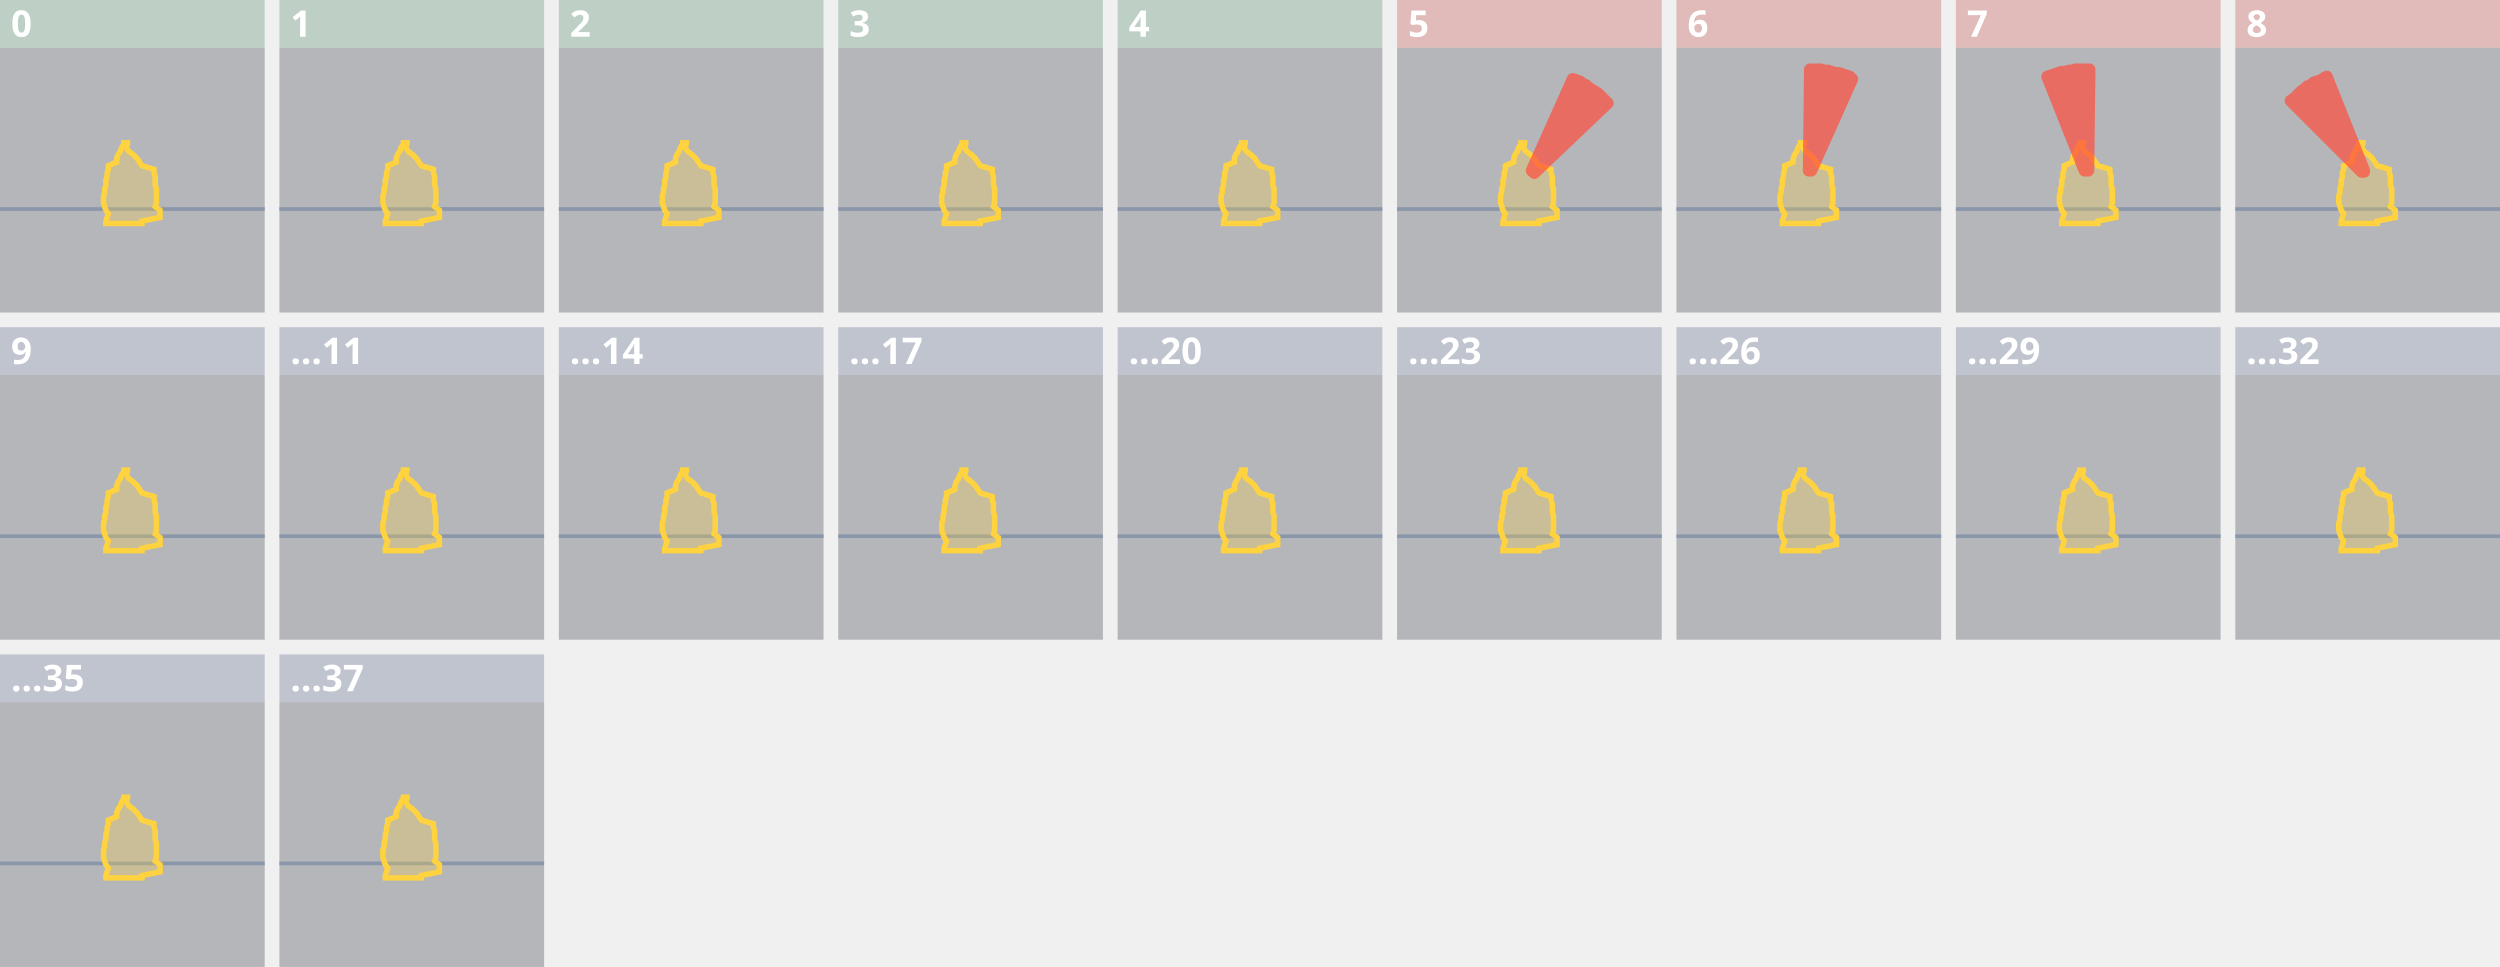
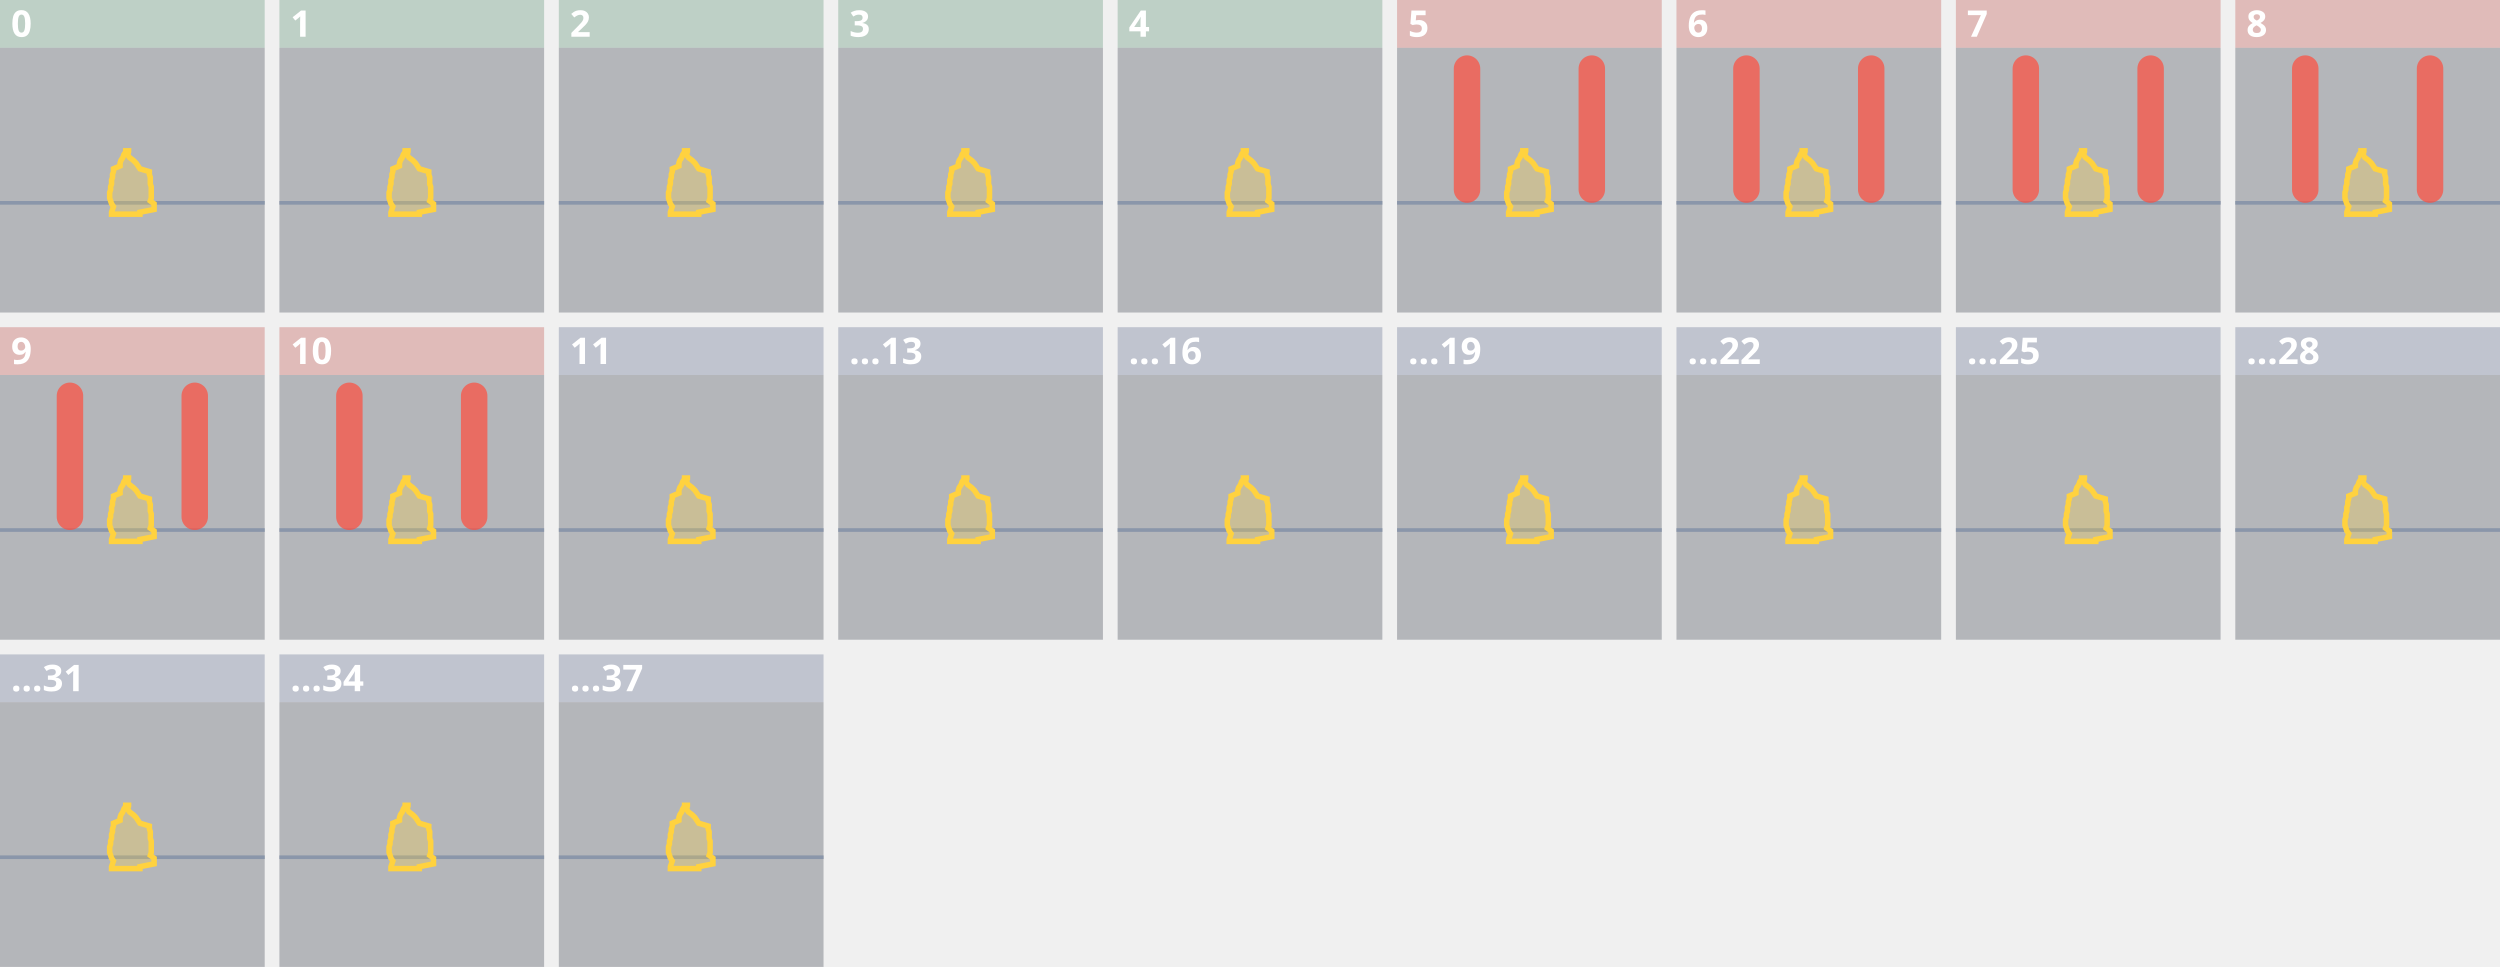
<svg xmlns="http://www.w3.org/2000/svg" viewBox="0 0 680 263" width="680" height="263">
-   <style>text{font:bold 10px sans-serif;fill:#ffffff}.k{fill:#1b2230}.g{stroke:#8a96aa;stroke-width:3.06}use{stroke-width:4.58;fill-opacity:.28}.u{stroke:#ffd23f;fill:#ffd23f}.v{stroke:#4ade80;fill:#4ade80;fill-opacity:.6}.a{stroke:#e879f9;fill:#e879f9}.o{stroke:#22d3ee;fill:#22d3ee;fill-opacity:.5}.H{color:#ff4d3d;fill:#ff4d3d;opacity:.7}.G{color:#3b9cff;fill:#3b9cff;opacity:.75}.S{color:#ffa630;fill:#ffa630;opacity:.75}.T{color:#ffa630;fill:none;stroke:#ffa630;stroke-width:6.11;stroke-dasharray:12.2}.P{color:#c49bff;fill:none;stroke:#c49bff;stroke-width:3.06;stroke-dasharray:9.2}</style>
+   <style>text{font:bold 10px sans-serif;fill:#ffffff}.k{fill:#1b2230}.g{stroke:#8a96aa;stroke-width:3.89}use{stroke-width:5.83;fill-opacity:.28}.u{stroke:#ffd23f;fill:#ffd23f}.v{stroke:#4ade80;fill:#4ade80;fill-opacity:.6}.a{stroke:#e879f9;fill:#e879f9}.o{stroke:#22d3ee;fill:#22d3ee;fill-opacity:.5}.H{color:#ff4d3d;fill:#ff4d3d;opacity:.7}.G{color:#3b9cff;fill:#3b9cff;opacity:.75}.S{color:#ffa630;fill:#ffa630;opacity:.75}.T{color:#ffa630;fill:none;stroke:#ffa630;stroke-width:7.78;stroke-dasharray:15.6}.P{color:#c49bff;fill:none;stroke:#c49bff;stroke-width:3.89;stroke-dasharray:11.7}</style>
  <defs>
    <path id="b0" d="M-7 -31L-4 -31L-4 -30L-5 -27L-3 -24L1 -21L4 -18L6 -15L8 -12L18 -9L18 -6L19 -3L19 0L19 4L20 7L20 10L20 13L20 16L20 19L19 22L23 25L23 28L23 31L8 34L8 36L-22 36L-22 34L-21 31L-20 28L-22 25L-23 22L-24 19L-24 16L-24 13L-23 10L-23 7L-22 4L-22 0L-21 -3L-21 -6L-20 -9L-20 -12L-13 -15L-13 -18L-12 -21L-10 -24L-9 -27L-7 -30Z" />
-     <rect id="K" x="-110" y="-110" width="220" height="220" class="k" />
+     <rect id="K" x="-140" y="-140" width="280" height="280" class="k" />
    <rect id="Ls" width="72" height="13" fill="#3f7d5a" />
    <rect id="La" width="72" height="13" fill="#b8332b" />
    <rect id="Le" width="72" height="13" fill="#46557a" />
  </defs>
  <use href="#Ls" x="0" y="0" />
  <text x="3" y="10">0</text>
-   <svg x="0" y="13" width="72" height="72" viewBox="-110 -110 220 220">
+   <svg x="0" y="13" width="72" height="72" viewBox="-140 -140 280 280">
    <use href="#K" />
-     <line x1="-110" y1="24" x2="110" y2="24" class="g" />
+     <line x1="-140" y1="24" x2="140" y2="24" class="g" />
    <use href="#b0" class="u" />
  </svg>
  <use href="#Ls" x="76" y="0" />
  <text x="79" y="10">1</text>
-   <svg x="76" y="13" width="72" height="72" viewBox="-110 -110 220 220">
+   <svg x="76" y="13" width="72" height="72" viewBox="-140 -140 280 280">
    <use href="#K" />
-     <line x1="-110" y1="24" x2="110" y2="24" class="g" />
+     <line x1="-140" y1="24" x2="140" y2="24" class="g" />
    <use href="#b0" class="u" />
  </svg>
  <use href="#Ls" x="152" y="0" />
  <text x="155" y="10">2</text>
-   <svg x="152" y="13" width="72" height="72" viewBox="-110 -110 220 220">
+   <svg x="152" y="13" width="72" height="72" viewBox="-140 -140 280 280">
    <use href="#K" />
-     <line x1="-110" y1="24" x2="110" y2="24" class="g" />
+     <line x1="-140" y1="24" x2="140" y2="24" class="g" />
    <use href="#b0" class="u" />
  </svg>
  <use href="#Ls" x="228" y="0" />
  <text x="231" y="10">3</text>
-   <svg x="228" y="13" width="72" height="72" viewBox="-110 -110 220 220">
+   <svg x="228" y="13" width="72" height="72" viewBox="-140 -140 280 280">
    <use href="#K" />
-     <line x1="-110" y1="24" x2="110" y2="24" class="g" />
+     <line x1="-140" y1="24" x2="140" y2="24" class="g" />
    <use href="#b0" class="u" />
  </svg>
  <use href="#Ls" x="304" y="0" />
  <text x="307" y="10">4</text>
-   <svg x="304" y="13" width="72" height="72" viewBox="-110 -110 220 220">
+   <svg x="304" y="13" width="72" height="72" viewBox="-140 -140 280 280">
    <use href="#K" />
-     <line x1="-110" y1="24" x2="110" y2="24" class="g" />
+     <line x1="-140" y1="24" x2="140" y2="24" class="g" />
    <use href="#b0" class="u" />
  </svg>
  <use href="#La" x="380" y="0" />
  <text x="383" y="10">5</text>
-   <svg x="380" y="13" width="72" height="72" viewBox="-110 -110 220 220">
+   <svg x="380" y="13" width="72" height="72" viewBox="-140 -140 280 280">
    <use href="#K" />
-     <line x1="-110" y1="24" x2="110" y2="24" class="g" />
+     <line x1="-140" y1="24" x2="140" y2="24" class="g" />
    <use href="#b0" class="u" />
    <g class="H">
-       <path d="M36 -84L39 -83L42 -82L44 -80L47 -79L49 -77L52 -75L54 -74L57 -72L59 -70L61 -68L63 -66L65 -64L4 -6L4 -6L4 -7L4 -7L3 -7L3 -7L3 -7L3 -7L3 -7L3 -7L2 -8L2 -8L2 -8Z" stroke="currentColor" stroke-width="10" stroke-linejoin="round" />
+       <line x1="66" y1="10" x2="66" y2="-118" stroke="currentColor" stroke-width="28" stroke-linecap="round" />
+       <line x1="-66" y1="10" x2="-66" y2="-118" stroke="currentColor" stroke-width="28" stroke-linecap="round" />
    </g>
  </svg>
  <use href="#La" x="456" y="0" />
  <text x="459" y="10">6</text>
-   <svg x="456" y="13" width="72" height="72" viewBox="-110 -110 220 220">
+   <svg x="456" y="13" width="72" height="72" viewBox="-140 -140 280 280">
    <use href="#K" />
-     <line x1="-110" y1="24" x2="110" y2="24" class="g" />
+     <line x1="-140" y1="24" x2="140" y2="24" class="g" />
    <use href="#b0" class="u" />
    <g class="H">
-       <path d="M1 -92L4 -92L7 -92L10 -92L13 -91L16 -91L19 -90L22 -89L25 -89L28 -88L31 -87L34 -86L36 -84L2 -8L2 -8L2 -8L1 -8L1 -8L1 -8L1 -8L1 -8L1 -8L0 -8L0 -8L0 -8L0 -8Z" stroke="currentColor" stroke-width="10" stroke-linejoin="round" />
+       <line x1="66" y1="10" x2="66" y2="-118" stroke="currentColor" stroke-width="28" stroke-linecap="round" />
+       <line x1="-66" y1="10" x2="-66" y2="-118" stroke="currentColor" stroke-width="28" stroke-linecap="round" />
    </g>
  </svg>
  <use href="#La" x="532" y="0" />
  <text x="535" y="10">7</text>
-   <svg x="532" y="13" width="72" height="72" viewBox="-110 -110 220 220">
+   <svg x="532" y="13" width="72" height="72" viewBox="-140 -140 280 280">
    <use href="#K" />
-     <line x1="-110" y1="24" x2="110" y2="24" class="g" />
+     <line x1="-140" y1="24" x2="140" y2="24" class="g" />
    <use href="#b0" class="u" />
    <g class="H">
-       <path d="M-34 -86L-31 -87L-28 -88L-25 -89L-22 -90L-19 -90L-16 -91L-13 -91L-11 -92L-8 -92L-5 -92L-2 -92L1 -92L0 -8L0 -8L-1 -8L-1 -8L-1 -8L-1 -8L-1 -8L-2 -8L-2 -8L-2 -8L-2 -8L-2 -8L-3 -8Z" stroke="currentColor" stroke-width="10" stroke-linejoin="round" />
+       <line x1="66" y1="10" x2="66" y2="-118" stroke="currentColor" stroke-width="28" stroke-linecap="round" />
+       <line x1="-66" y1="10" x2="-66" y2="-118" stroke="currentColor" stroke-width="28" stroke-linecap="round" />
    </g>
  </svg>
  <use href="#La" x="608" y="0" />
  <text x="611" y="10">8</text>
-   <svg x="608" y="13" width="72" height="72" viewBox="-110 -110 220 220">
+   <svg x="608" y="13" width="72" height="72" viewBox="-140 -140 280 280">
    <use href="#K" />
-     <line x1="-110" y1="24" x2="110" y2="24" class="g" />
+     <line x1="-140" y1="24" x2="140" y2="24" class="g" />
    <use href="#b0" class="u" />
    <g class="H">
-       <path d="M-64 -66L-61 -68L-59 -70L-57 -72L-55 -74L-52 -76L-50 -78L-47 -79L-45 -81L-42 -82L-39 -83L-36 -85L-34 -86L-3 -8L-3 -8L-3 -8L-3 -8L-3 -7L-4 -7L-4 -7L-4 -7L-4 -7L-4 -7L-4 -7L-4 -7L-5 -7Z" stroke="currentColor" stroke-width="10" stroke-linejoin="round" />
+       <line x1="66" y1="10" x2="66" y2="-118" stroke="currentColor" stroke-width="28" stroke-linecap="round" />
+       <line x1="-66" y1="10" x2="-66" y2="-118" stroke="currentColor" stroke-width="28" stroke-linecap="round" />
    </g>
  </svg>
-   <use href="#Le" x="0" y="89" />
+   <use href="#La" x="0" y="89" />
  <text x="3" y="99">9</text>
-   <svg x="0" y="102" width="72" height="72" viewBox="-110 -110 220 220">
+   <svg x="0" y="102" width="72" height="72" viewBox="-140 -140 280 280">
    <use href="#K" />
-     <line x1="-110" y1="24" x2="110" y2="24" class="g" />
+     <line x1="-140" y1="24" x2="140" y2="24" class="g" />
    <use href="#b0" class="u" />
+     <g class="H">
+       <line x1="66" y1="10" x2="66" y2="-118" stroke="currentColor" stroke-width="28" stroke-linecap="round" />
+       <line x1="-66" y1="10" x2="-66" y2="-118" stroke="currentColor" stroke-width="28" stroke-linecap="round" />
+     </g>
  </svg>
-   <use href="#Le" x="76" y="89" />
-   <text x="79" y="99">…11</text>
-   <svg x="76" y="102" width="72" height="72" viewBox="-110 -110 220 220">
+   <use href="#La" x="76" y="89" />
+   <text x="79" y="99">10</text>
+   <svg x="76" y="102" width="72" height="72" viewBox="-140 -140 280 280">
    <use href="#K" />
-     <line x1="-110" y1="24" x2="110" y2="24" class="g" />
+     <line x1="-140" y1="24" x2="140" y2="24" class="g" />
    <use href="#b0" class="u" />
+     <g class="H">
+       <line x1="66" y1="10" x2="66" y2="-118" stroke="currentColor" stroke-width="28" stroke-linecap="round" />
+       <line x1="-66" y1="10" x2="-66" y2="-118" stroke="currentColor" stroke-width="28" stroke-linecap="round" />
+     </g>
  </svg>
  <use href="#Le" x="152" y="89" />
-   <text x="155" y="99">…14</text>
-   <svg x="152" y="102" width="72" height="72" viewBox="-110 -110 220 220">
+   <text x="155" y="99">11</text>
+   <svg x="152" y="102" width="72" height="72" viewBox="-140 -140 280 280">
    <use href="#K" />
-     <line x1="-110" y1="24" x2="110" y2="24" class="g" />
+     <line x1="-140" y1="24" x2="140" y2="24" class="g" />
    <use href="#b0" class="u" />
  </svg>
  <use href="#Le" x="228" y="89" />
-   <text x="231" y="99">…17</text>
-   <svg x="228" y="102" width="72" height="72" viewBox="-110 -110 220 220">
+   <text x="231" y="99">…13</text>
+   <svg x="228" y="102" width="72" height="72" viewBox="-140 -140 280 280">
    <use href="#K" />
-     <line x1="-110" y1="24" x2="110" y2="24" class="g" />
+     <line x1="-140" y1="24" x2="140" y2="24" class="g" />
    <use href="#b0" class="u" />
  </svg>
  <use href="#Le" x="304" y="89" />
-   <text x="307" y="99">…20</text>
-   <svg x="304" y="102" width="72" height="72" viewBox="-110 -110 220 220">
+   <text x="307" y="99">…16</text>
+   <svg x="304" y="102" width="72" height="72" viewBox="-140 -140 280 280">
    <use href="#K" />
-     <line x1="-110" y1="24" x2="110" y2="24" class="g" />
+     <line x1="-140" y1="24" x2="140" y2="24" class="g" />
    <use href="#b0" class="u" />
  </svg>
  <use href="#Le" x="380" y="89" />
-   <text x="383" y="99">…23</text>
-   <svg x="380" y="102" width="72" height="72" viewBox="-110 -110 220 220">
+   <text x="383" y="99">…19</text>
+   <svg x="380" y="102" width="72" height="72" viewBox="-140 -140 280 280">
    <use href="#K" />
-     <line x1="-110" y1="24" x2="110" y2="24" class="g" />
+     <line x1="-140" y1="24" x2="140" y2="24" class="g" />
    <use href="#b0" class="u" />
  </svg>
  <use href="#Le" x="456" y="89" />
-   <text x="459" y="99">…26</text>
-   <svg x="456" y="102" width="72" height="72" viewBox="-110 -110 220 220">
+   <text x="459" y="99">…22</text>
+   <svg x="456" y="102" width="72" height="72" viewBox="-140 -140 280 280">
    <use href="#K" />
-     <line x1="-110" y1="24" x2="110" y2="24" class="g" />
+     <line x1="-140" y1="24" x2="140" y2="24" class="g" />
    <use href="#b0" class="u" />
  </svg>
  <use href="#Le" x="532" y="89" />
-   <text x="535" y="99">…29</text>
-   <svg x="532" y="102" width="72" height="72" viewBox="-110 -110 220 220">
+   <text x="535" y="99">…25</text>
+   <svg x="532" y="102" width="72" height="72" viewBox="-140 -140 280 280">
    <use href="#K" />
-     <line x1="-110" y1="24" x2="110" y2="24" class="g" />
+     <line x1="-140" y1="24" x2="140" y2="24" class="g" />
    <use href="#b0" class="u" />
  </svg>
  <use href="#Le" x="608" y="89" />
-   <text x="611" y="99">…32</text>
-   <svg x="608" y="102" width="72" height="72" viewBox="-110 -110 220 220">
+   <text x="611" y="99">…28</text>
+   <svg x="608" y="102" width="72" height="72" viewBox="-140 -140 280 280">
    <use href="#K" />
-     <line x1="-110" y1="24" x2="110" y2="24" class="g" />
+     <line x1="-140" y1="24" x2="140" y2="24" class="g" />
    <use href="#b0" class="u" />
  </svg>
  <use href="#Le" x="0" y="178" />
-   <text x="3" y="188">…35</text>
-   <svg x="0" y="191" width="72" height="72" viewBox="-110 -110 220 220">
+   <text x="3" y="188">…31</text>
+   <svg x="0" y="191" width="72" height="72" viewBox="-140 -140 280 280">
    <use href="#K" />
-     <line x1="-110" y1="24" x2="110" y2="24" class="g" />
+     <line x1="-140" y1="24" x2="140" y2="24" class="g" />
    <use href="#b0" class="u" />
  </svg>
  <use href="#Le" x="76" y="178" />
-   <text x="79" y="188">…37</text>
-   <svg x="76" y="191" width="72" height="72" viewBox="-110 -110 220 220">
+   <text x="79" y="188">…34</text>
+   <svg x="76" y="191" width="72" height="72" viewBox="-140 -140 280 280">
    <use href="#K" />
-     <line x1="-110" y1="24" x2="110" y2="24" class="g" />
+     <line x1="-140" y1="24" x2="140" y2="24" class="g" />
+     <use href="#b0" class="u" />
+   </svg>
+   <use href="#Le" x="152" y="178" />
+   <text x="155" y="188">…37</text>
+   <svg x="152" y="191" width="72" height="72" viewBox="-140 -140 280 280">
+     <use href="#K" />
+     <line x1="-140" y1="24" x2="140" y2="24" class="g" />
    <use href="#b0" class="u" />
  </svg>
</svg>
